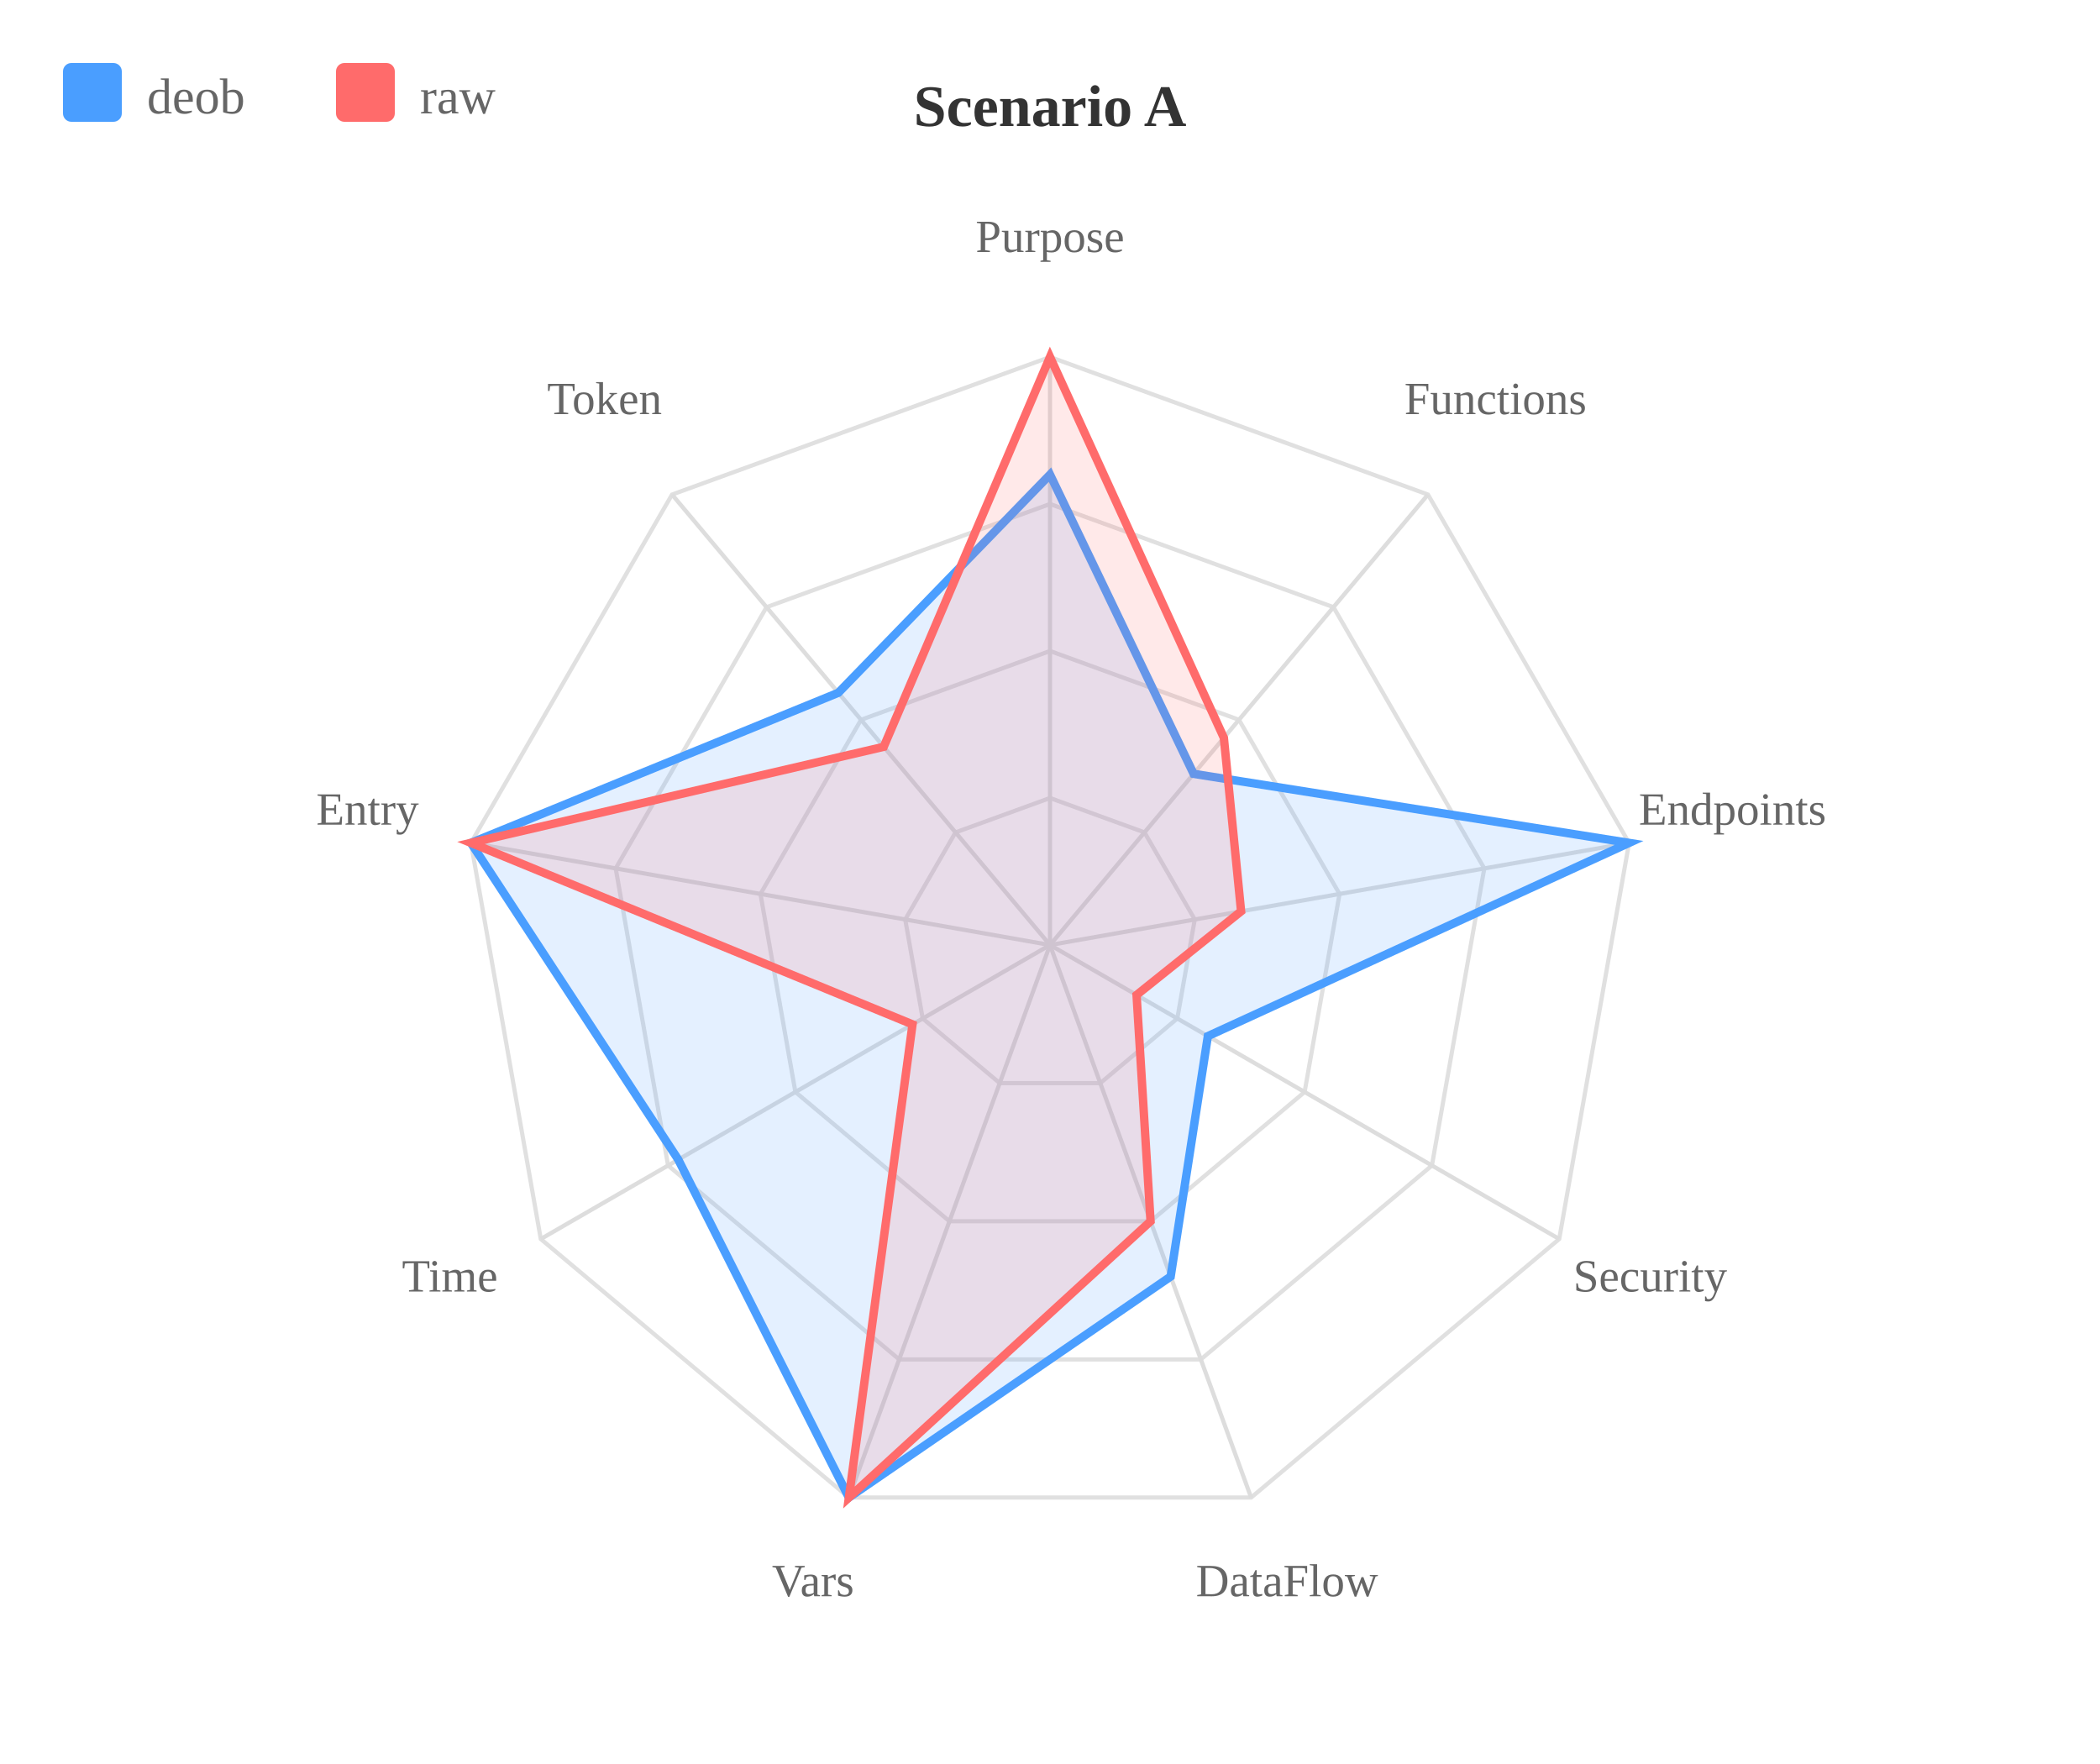
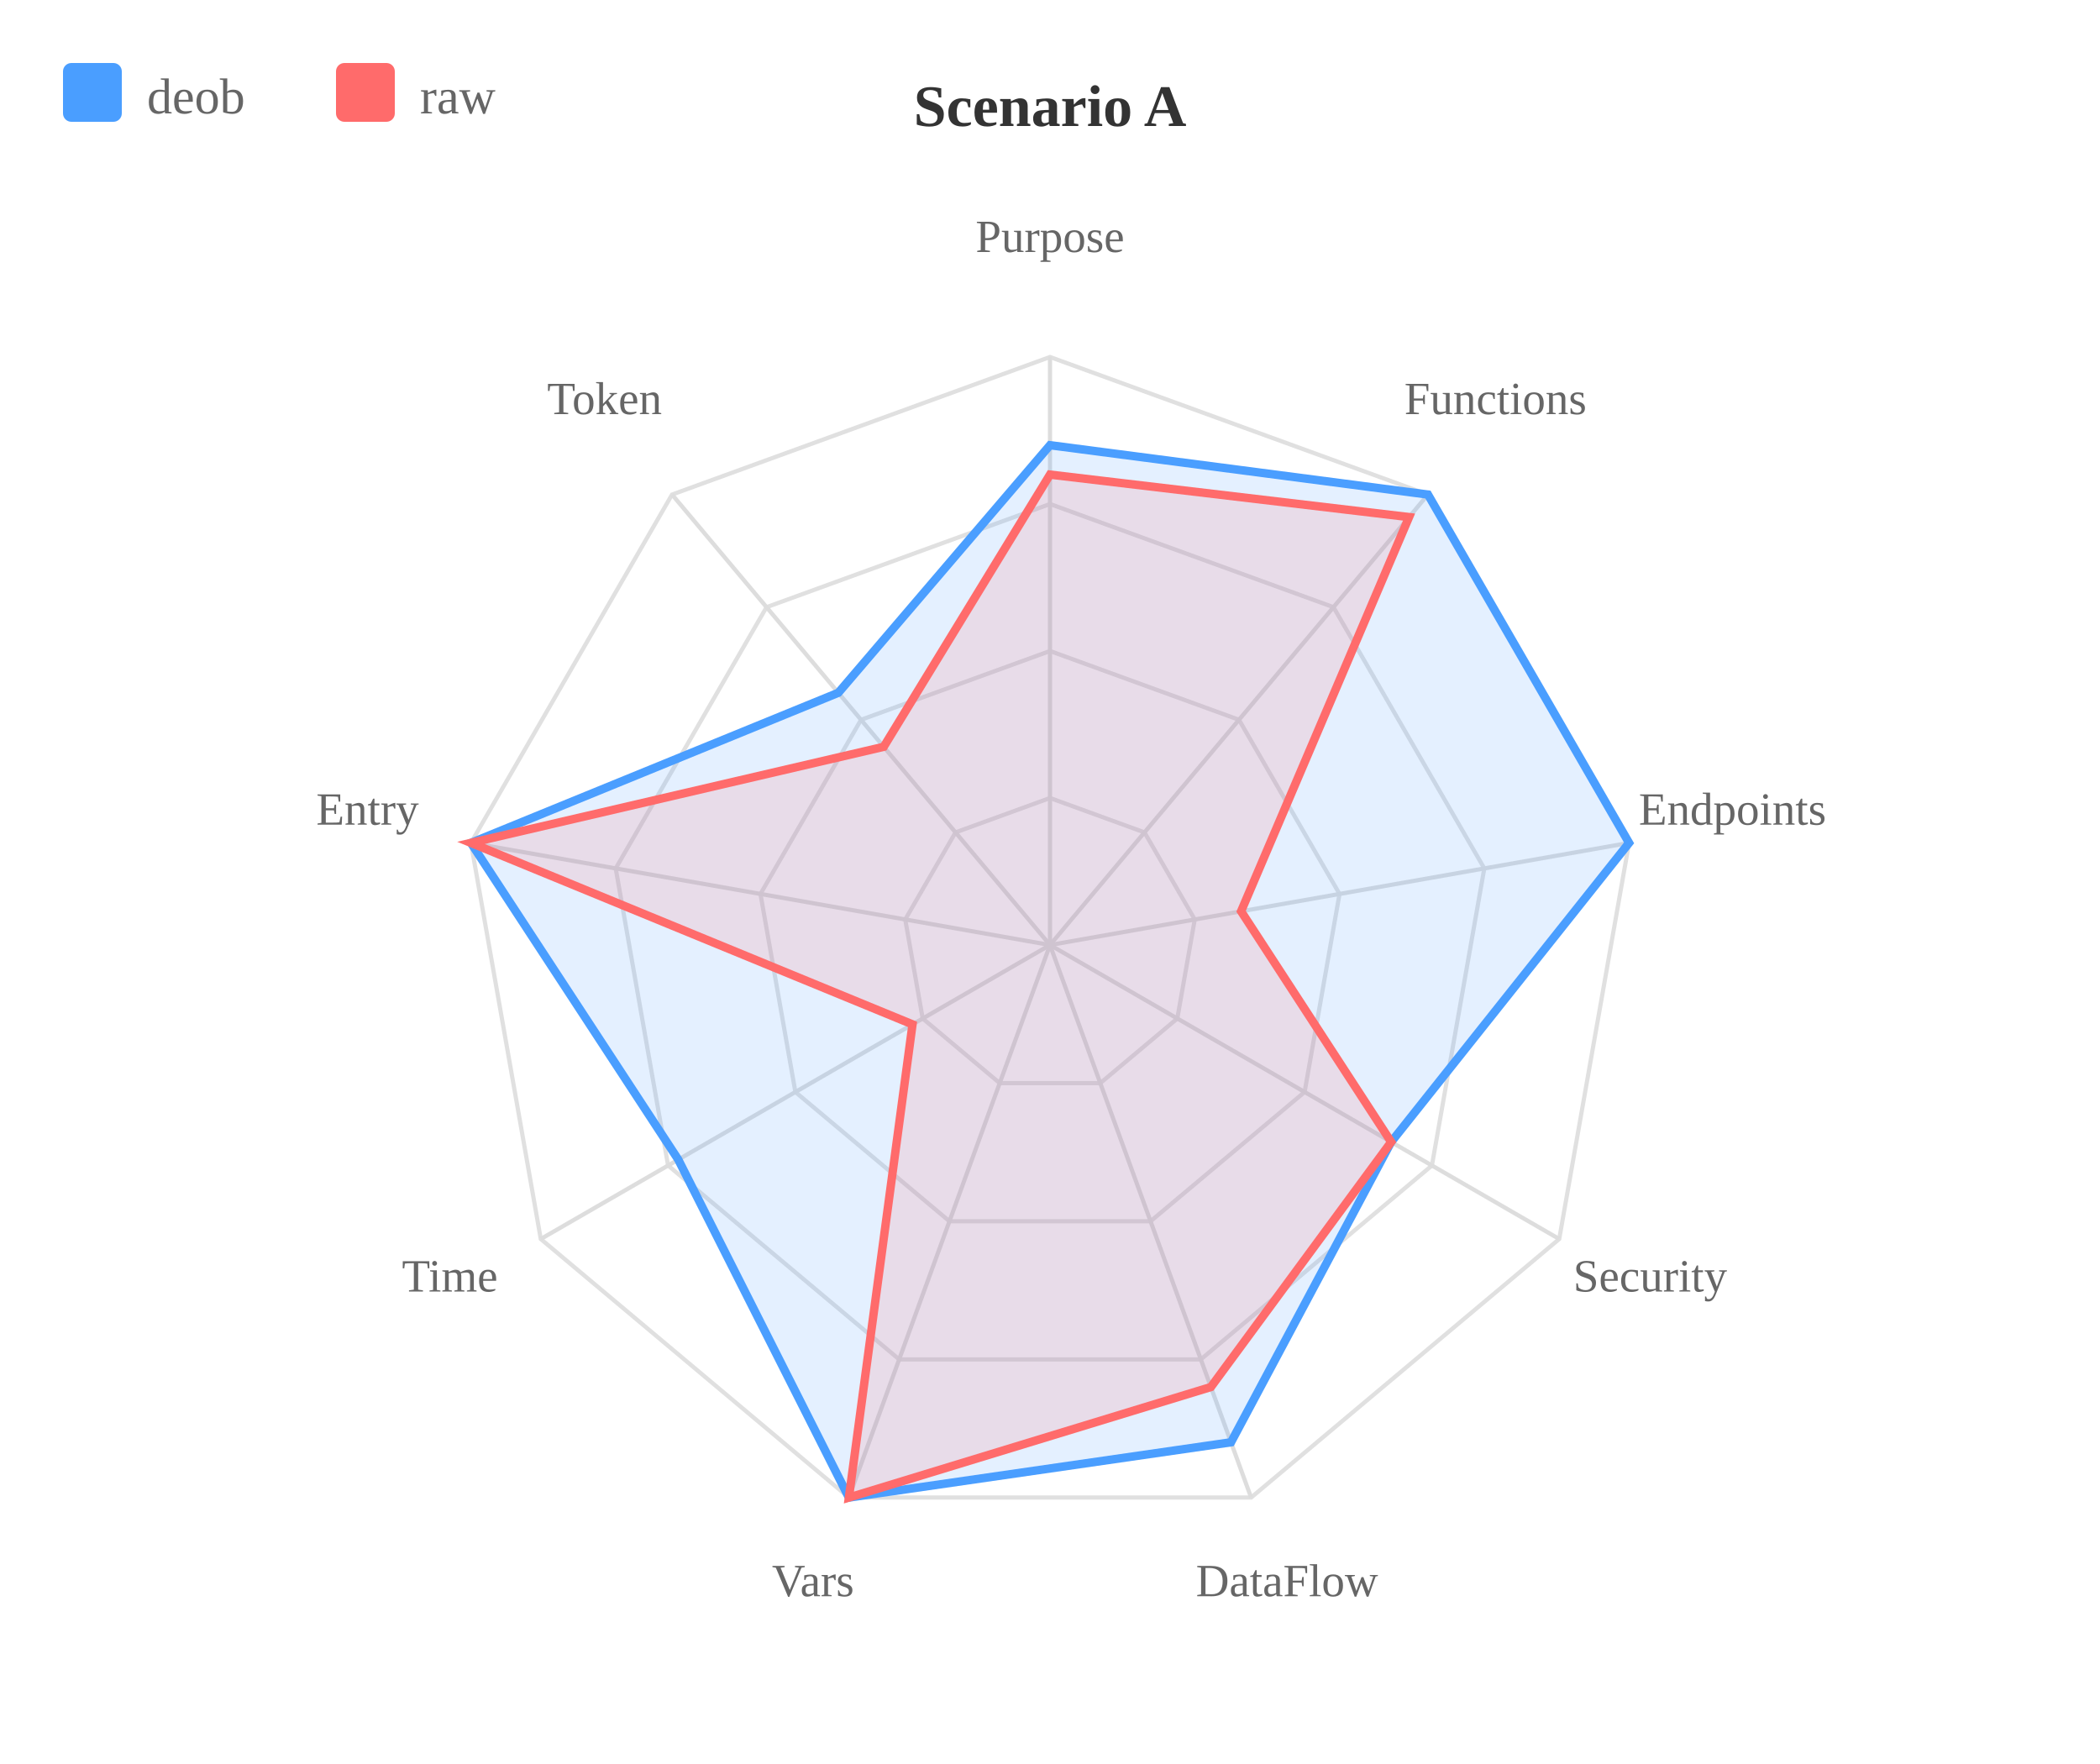
<svg xmlns="http://www.w3.org/2000/svg" width="500" height="420" viewBox="0 0 500 420">
  <text x="250" y="30" text-anchor="middle" font-size="14" font-weight="bold" fill="#333">Scenario A</text>
  <polygon points="250,190 272.498,198.188 284.468,218.922 280.311,242.5 261.971,257.889 238.029,257.889 219.689,242.5 215.532,218.922 227.502,198.188 " fill="none" stroke="#e0e0e0" stroke-width="1" />
  <polygon points="250,155 294.995,171.377 318.937,212.845 310.622,260 273.941,290.778 226.059,290.778 189.378,260 181.063,212.845 205.005,171.377 " fill="none" stroke="#e0e0e0" stroke-width="1" />
  <polygon points="250,120 317.493,144.565 353.405,206.767 340.933,277.5 285.912,323.668 214.088,323.668 159.067,277.5 146.595,206.767 182.507,144.565 " fill="none" stroke="#e0e0e0" stroke-width="1" />
  <polygon points="250,85 339.99,117.754 387.873,200.689 371.244,295 297.883,356.557 202.117,356.557 128.756,295 112.127,200.689 160.01,117.754 " fill="none" stroke="#e0e0e0" stroke-width="1" />
  <line x1="250" y1="225" x2="250" y2="85" stroke="#ddd" />
  <text x="250" y="60" text-anchor="middle" font-size="11" fill="#666">Purpose</text>
  <line x1="250" y1="225" x2="339.99" y2="117.754" stroke="#ddd" />
  <text x="356.06" y="98.603" text-anchor="middle" font-size="11" fill="#666">Functions</text>
  <line x1="250" y1="225" x2="387.873" y2="200.689" stroke="#ddd" />
  <text x="412.493" y="196.348" text-anchor="middle" font-size="11" fill="#666">Endpoints</text>
  <line x1="250" y1="225" x2="371.244" y2="295" stroke="#ddd" />
  <text x="392.894" y="307.5" text-anchor="middle" font-size="11" fill="#666">Security</text>
  <line x1="250" y1="225" x2="297.883" y2="356.557" stroke="#ddd" />
  <text x="306.433" y="380.049" text-anchor="middle" font-size="11" fill="#666">DataFlow</text>
  <line x1="250" y1="225" x2="202.117" y2="356.557" stroke="#ddd" />
  <text x="193.567" y="380.049" text-anchor="middle" font-size="11" fill="#666">Vars</text>
  <line x1="250" y1="225" x2="128.756" y2="295" stroke="#ddd" />
  <text x="107.106" y="307.5" text-anchor="middle" font-size="11" fill="#666">Time</text>
  <line x1="250" y1="225" x2="112.127" y2="200.689" stroke="#ddd" />
  <text x="87.507" y="196.348" text-anchor="middle" font-size="11" fill="#666">Entry</text>
  <line x1="250" y1="225" x2="160.01" y2="117.754" stroke="#ddd" />
  <text x="143.94" y="98.603" text-anchor="middle" font-size="11" fill="#666">Token</text>
-   <polygon points="250,113 284.196,184.246 387.873,200.689 287.586,246.7 278.73,303.934 202.117,356.557 161.492,276.1 112.127,200.689 199.605,164.942 " fill="#4a9eff" fill-opacity="0.15" stroke="#4a9eff" stroke-width="2" />
-   <polygon points="250,85 291.396,175.667 295.498,216.977 270.611,236.9 273.941,290.778 202.117,356.557 217.264,243.9 112.127,200.689 210.404,177.812 " fill="#ff6b6b" fill-opacity="0.15" stroke="#ff6b6b" stroke-width="2" />
+   <polygon points="250,106 339.99,117.754 387.873,200.689 331.233,271.9 293.095,343.401 202.117,356.557 161.492,276.1 112.127,200.689 199.605,164.942 " fill="#4a9eff" fill-opacity="0.15" stroke="#4a9eff" stroke-width="2" />
+   <polygon points="250,113 335.491,123.116 295.498,216.977 331.233,271.9 288.306,330.246 202.117,356.557 217.264,243.9 112.127,200.689 210.404,177.812 " fill="#ff6b6b" fill-opacity="0.15" stroke="#ff6b6b" stroke-width="2" />
  <rect x="15" y="15" width="14" height="14" fill="#4a9eff" rx="2" />
  <text x="35" y="27" font-size="12" fill="#666">deob</text>
  <rect x="80" y="15" width="14" height="14" fill="#ff6b6b" rx="2" />
  <text x="100" y="27" font-size="12" fill="#666">raw</text>
</svg>
